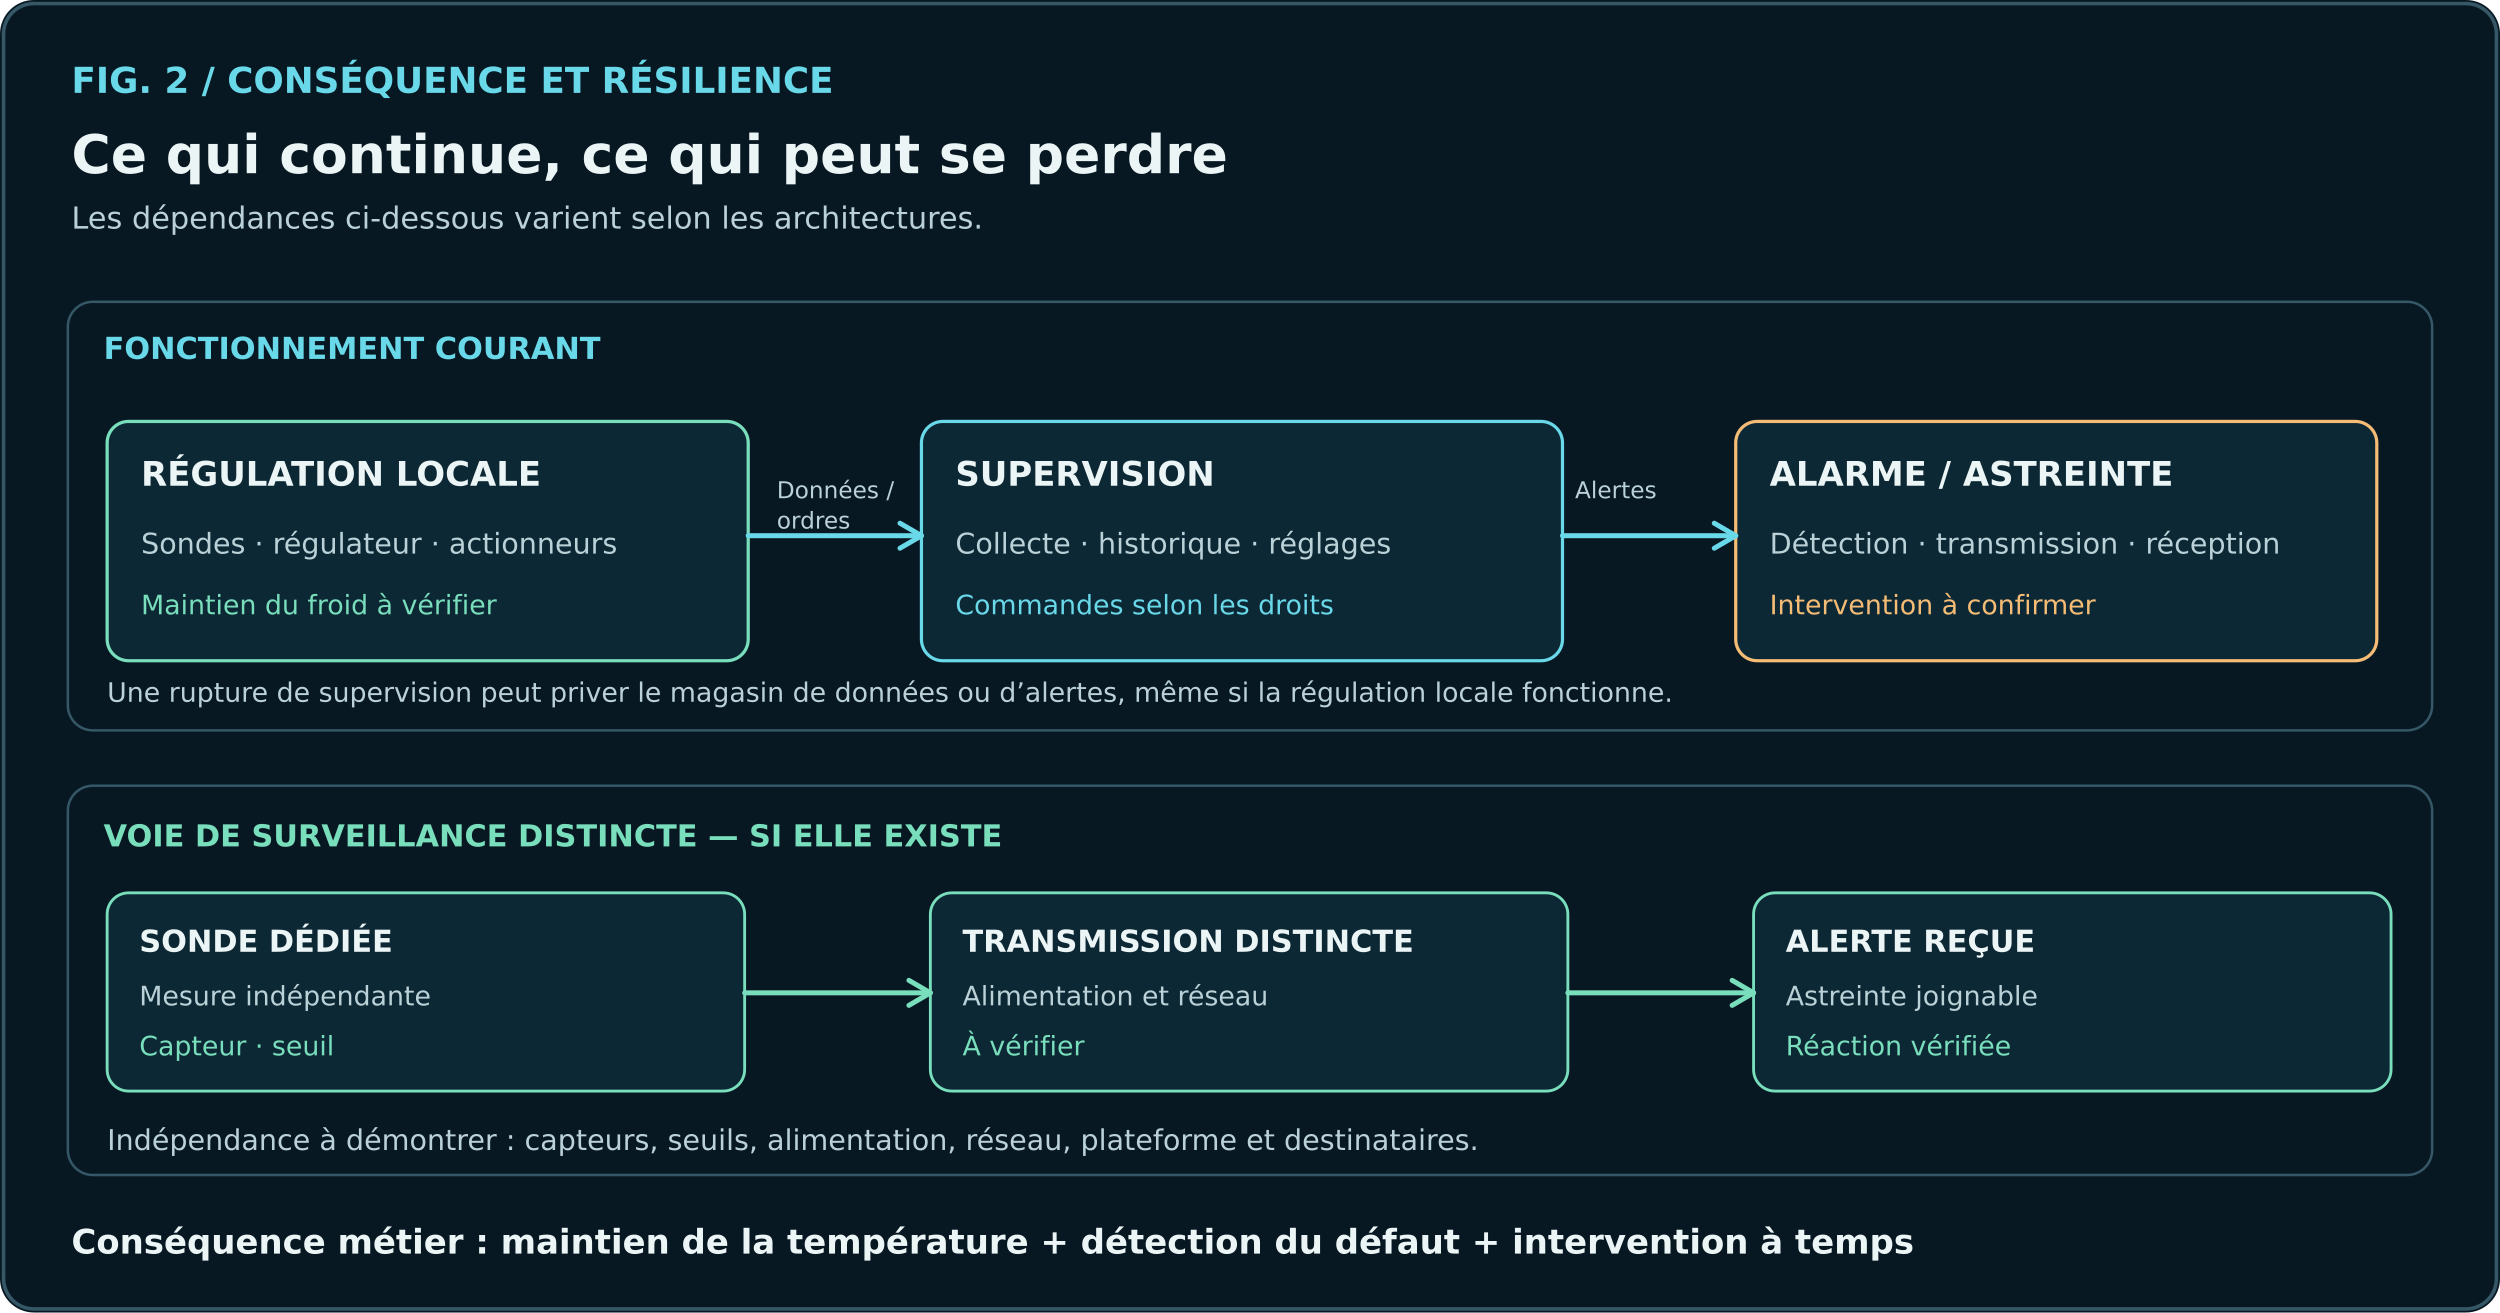
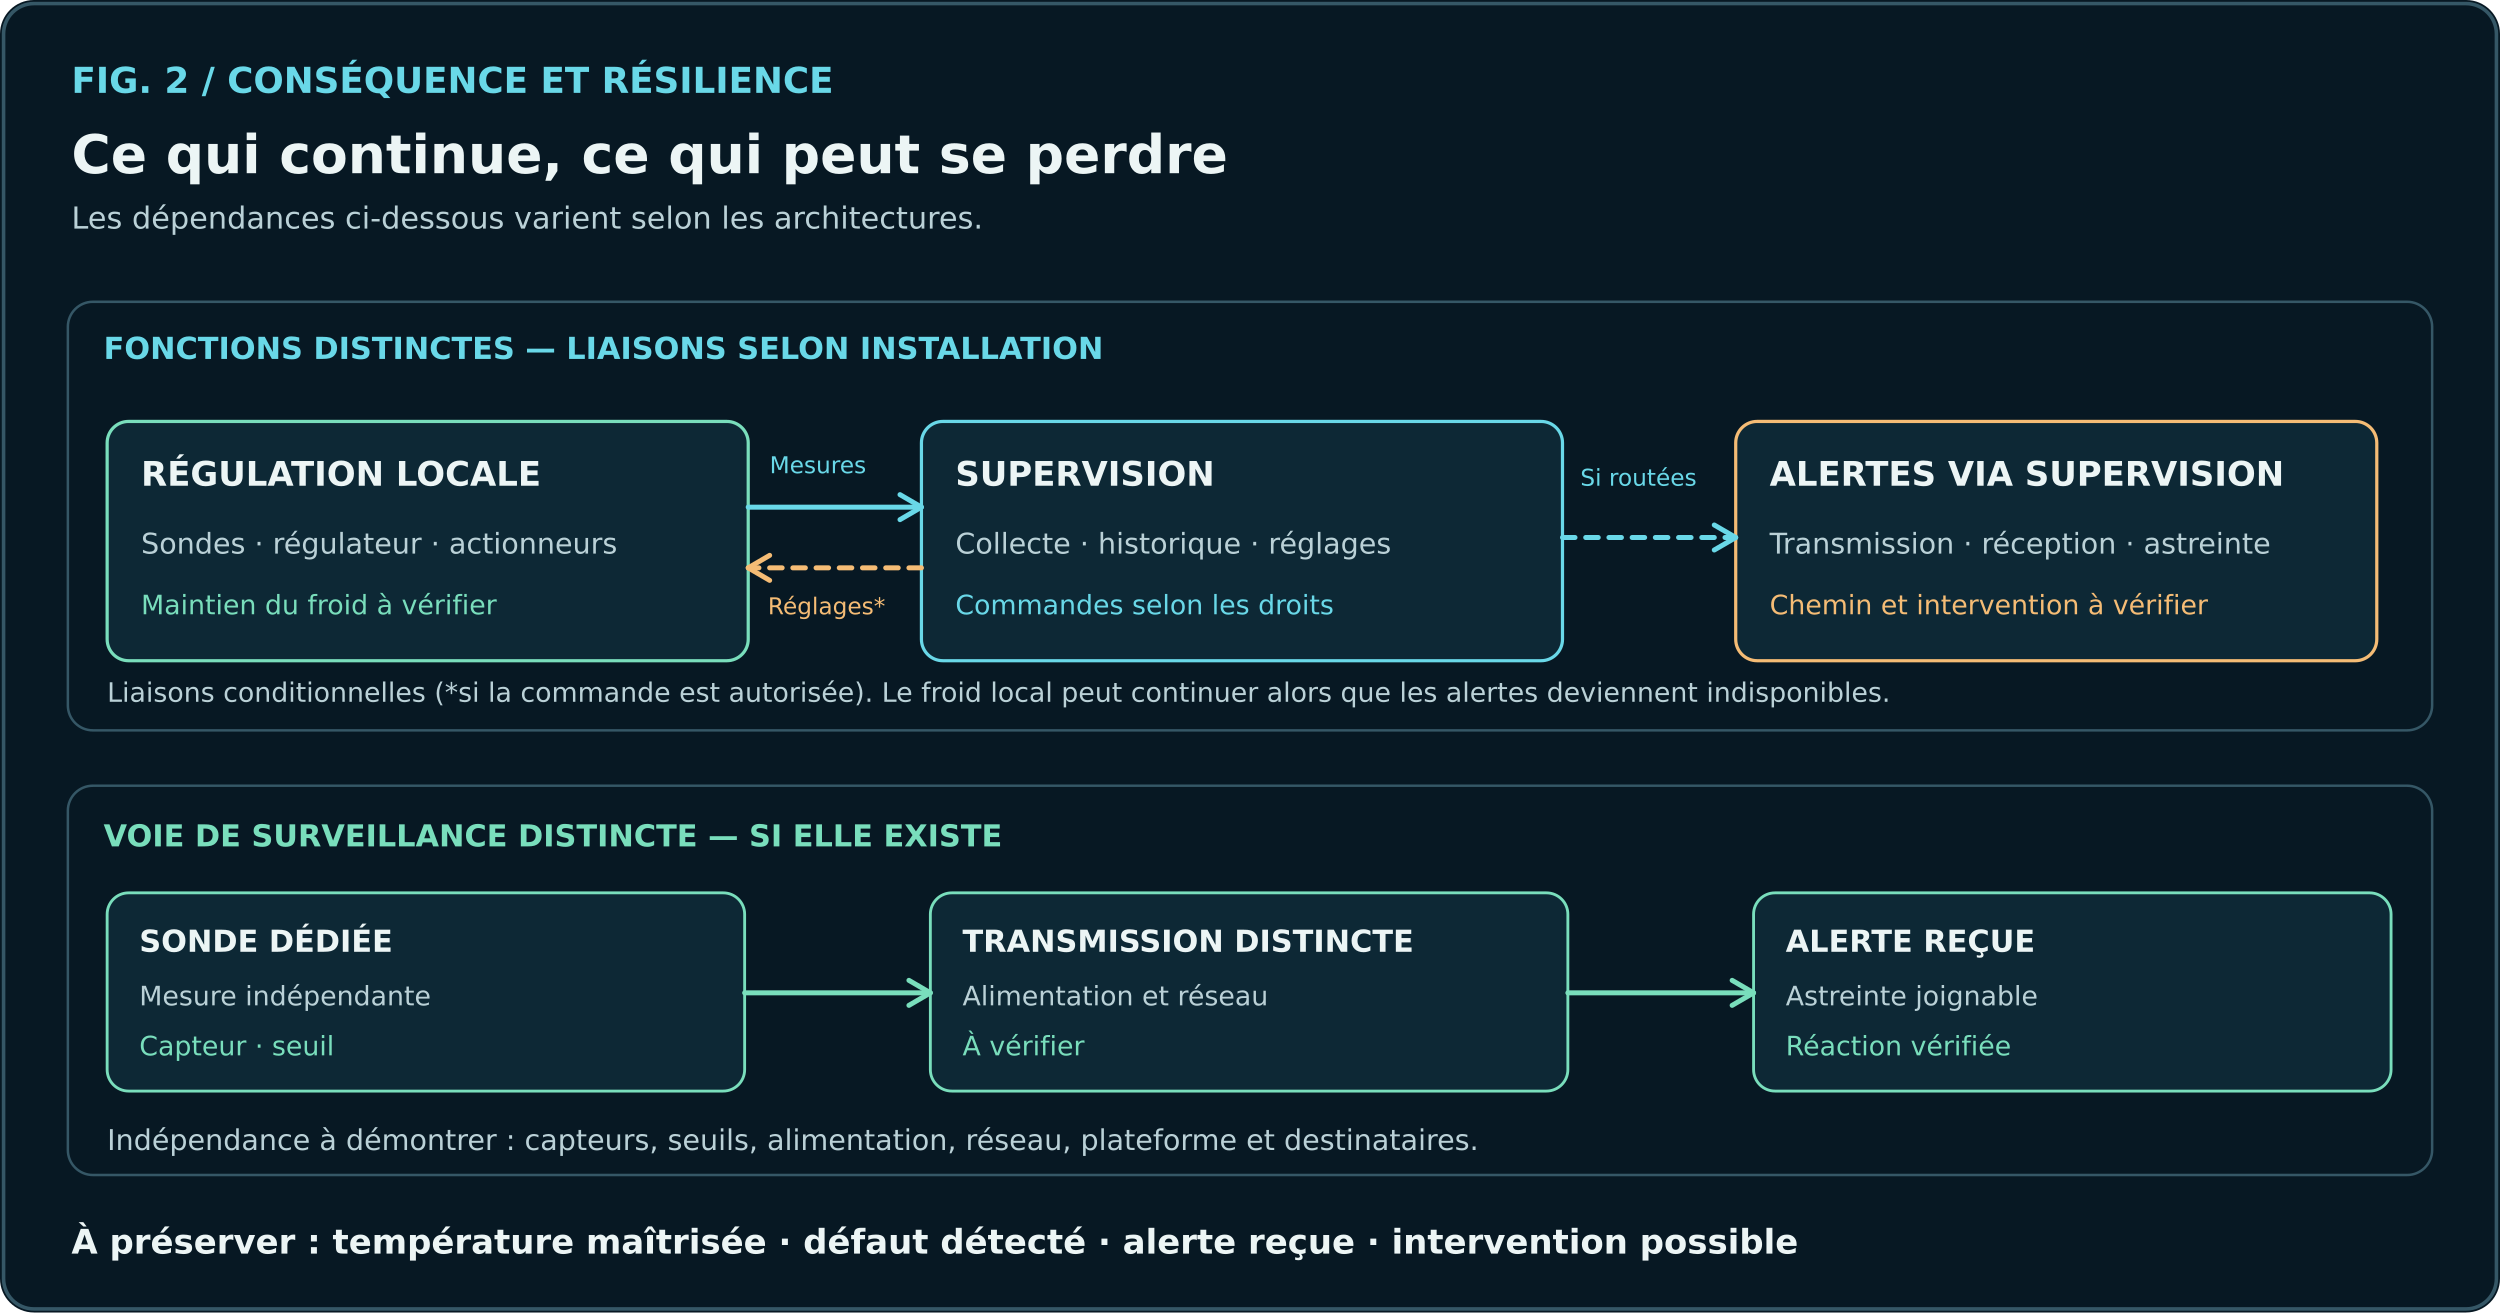
<svg xmlns="http://www.w3.org/2000/svg" width="1400" height="735" viewBox="0 0 1400 735" role="img" aria-labelledby="title desc">
  <rect width="1400" height="735" rx="19" fill="#071823" />
  <rect x="2" y="2" width="1396" height="731" rx="17" fill="none" stroke="#355766" stroke-width="2" />
  <text x="40" y="52" font-family="DejaVu Sans, Arial, sans-serif" font-size="20" font-weight="700" fill="#69D8E8" text-anchor="start">FIG. 2  /  CONSÉQUENCE ET RÉSILIENCE</text>
  <text x="40" y="97" font-family="DejaVu Sans, Arial, sans-serif" font-size="30" font-weight="700" fill="#ECF5F5" text-anchor="start">Ce qui continue, ce qui peut se perdre</text>
  <text x="40" y="128" font-family="DejaVu Sans, Arial, sans-serif" font-size="17" font-weight="400" fill="#BAD1D7" text-anchor="start">Les dépendances ci-dessous varient selon les architectures.</text>
  <rect x="38" y="169" width="1324" height="240" rx="14" fill="#071823" stroke="#355766" stroke-width="1.4" />
-   <text x="58" y="201" font-family="DejaVu Sans, Arial, sans-serif" font-size="17" font-weight="700" fill="#69D8E8" text-anchor="start">FONCTIONNEMENT COURANT</text>
+   <text x="58" y="201" font-family="DejaVu Sans, Arial, sans-serif" font-size="17" font-weight="700" fill="#69D8E8" text-anchor="start">FONCTIONS DISTINCTES — LIAISONS SELON INSTALLATION</text>
  <rect x="60" y="236" width="359" height="134" rx="12" fill="#0D2835" stroke="#79DEBC" stroke-width="1.8" />
  <text x="79" y="272" font-family="DejaVu Sans, Arial, sans-serif" font-size="19" font-weight="700" fill="#ECF5F5" text-anchor="start">RÉGULATION LOCALE</text>
  <text x="79" y="310" font-family="DejaVu Sans, Arial, sans-serif" font-size="16" font-weight="400" fill="#BAD1D7" text-anchor="start">Sondes · régulateur · actionneurs</text>
  <text x="79" y="344" font-family="DejaVu Sans, Arial, sans-serif" font-size="15" font-weight="400" fill="#79DEBC" text-anchor="start">Maintien du froid à vérifier</text>
  <rect x="516" y="236" width="359" height="134" rx="12" fill="#0D2835" stroke="#69D8E8" stroke-width="1.8" />
  <text x="535" y="272" font-family="DejaVu Sans, Arial, sans-serif" font-size="19" font-weight="700" fill="#ECF5F5" text-anchor="start">SUPERVISION</text>
  <text x="535" y="310" font-family="DejaVu Sans, Arial, sans-serif" font-size="16" font-weight="400" fill="#BAD1D7" text-anchor="start">Collecte · historique · réglages</text>
  <text x="535" y="344" font-family="DejaVu Sans, Arial, sans-serif" font-size="15" font-weight="400" fill="#69D8E8" text-anchor="start">Commandes selon les droits</text>
  <rect x="972" y="236" width="359" height="134" rx="12" fill="#0D2835" stroke="#F5BC75" stroke-width="1.8" />
-   <text x="991" y="272" font-family="DejaVu Sans, Arial, sans-serif" font-size="19" font-weight="700" fill="#ECF5F5" text-anchor="start">ALARME / ASTREINTE</text>
-   <text x="991" y="310" font-family="DejaVu Sans, Arial, sans-serif" font-size="16" font-weight="400" fill="#BAD1D7" text-anchor="start">Détection · transmission · réception</text>
-   <text x="991" y="344" font-family="DejaVu Sans, Arial, sans-serif" font-size="15" font-weight="400" fill="#F5BC75" text-anchor="start">Intervention à confirmer</text>
-   <path d="M419,300 L516,300" stroke="#69D8E8" stroke-width="2.8" fill="none" stroke-linecap="round" />
-   <path d="M504.0,293.0 L516,300 L504.0,307.0" stroke="#69D8E8" stroke-width="2.8" stroke-linecap="round" stroke-linejoin="round" fill="none" />
-   <path d="M875,300 L972,300" stroke="#69D8E8" stroke-width="2.8" fill="none" stroke-linecap="round" />
-   <path d="M960.0,293.0 L972,300 L960.0,307.0" stroke="#69D8E8" stroke-width="2.8" stroke-linecap="round" stroke-linejoin="round" fill="none" />
-   <text x="435" y="279" font-family="DejaVu Sans, Arial, sans-serif" font-size="13" font-weight="400" fill="#BAD1D7" text-anchor="start">Données /</text>
-   <text x="435" y="296" font-family="DejaVu Sans, Arial, sans-serif" font-size="13" font-weight="400" fill="#BAD1D7" text-anchor="start">ordres</text>
-   <text x="882" y="279" font-family="DejaVu Sans, Arial, sans-serif" font-size="13" font-weight="400" fill="#BAD1D7" text-anchor="start">Alertes</text>
-   <text x="60" y="393" font-family="DejaVu Sans, Arial, sans-serif" font-size="15" font-weight="400" fill="#BAD1D7" text-anchor="start">Une rupture de supervision peut priver le magasin de données ou d’alertes, même si la régulation locale fonctionne.</text>
+   <text x="991" y="272" font-family="DejaVu Sans, Arial, sans-serif" font-size="19" font-weight="700" fill="#ECF5F5" text-anchor="start">ALERTES VIA SUPERVISION</text>
+   <text x="991" y="310" font-family="DejaVu Sans, Arial, sans-serif" font-size="16" font-weight="400" fill="#BAD1D7" text-anchor="start">Transmission · réception · astreinte</text>
+   <text x="991" y="344" font-family="DejaVu Sans, Arial, sans-serif" font-size="15" font-weight="400" fill="#F5BC75" text-anchor="start">Chemin et intervention à vérifier</text>
+   <text x="431" y="265" font-family="DejaVu Sans, Arial, sans-serif" font-size="13" fill="#69D8E8">Mesures</text>
+   <path d="M419,284 L516,284" stroke="#69D8E8" stroke-width="2.8" fill="none" stroke-linecap="round" />
+   <path d="M504,277 L516,284 L504,291" stroke="#69D8E8" stroke-width="2.8" stroke-linecap="round" stroke-linejoin="round" fill="none" />
+   <text x="430" y="344" font-family="DejaVu Sans, Arial, sans-serif" font-size="13" fill="#F5BC75">Réglages*</text>
+   <path d="M516,318 L419,318" stroke="#F5BC75" stroke-width="2.8" stroke-dasharray="7 6" fill="none" stroke-linecap="round" />
+   <path d="M431,311 L419,318 L431,325" stroke="#F5BC75" stroke-width="2.8" stroke-linecap="round" stroke-linejoin="round" fill="none" />
+   <text x="885" y="272" font-family="DejaVu Sans, Arial, sans-serif" font-size="13" fill="#69D8E8">Si routées</text>
+   <path d="M875,301 L972,301" stroke="#69D8E8" stroke-width="2.8" stroke-dasharray="7 6" fill="none" stroke-linecap="round" />
+   <path d="M960,294 L972,301 L960,308" stroke="#69D8E8" stroke-width="2.8" stroke-linecap="round" stroke-linejoin="round" fill="none" />
+   <text x="60" y="393" font-family="DejaVu Sans, Arial, sans-serif" font-size="15" font-weight="400" fill="#BAD1D7" text-anchor="start">Liaisons conditionnelles (*si la commande est autorisée). Le froid local peut continuer alors que les alertes deviennent indisponibles.</text>
  <rect x="38" y="440" width="1324" height="218" rx="14" fill="#071823" stroke="#355766" stroke-width="1.4" />
  <text x="58" y="474" font-family="DejaVu Sans, Arial, sans-serif" font-size="17" font-weight="700" fill="#79DEBC" text-anchor="start">VOIE DE SURVEILLANCE DISTINCTE — SI ELLE EXISTE</text>
  <rect x="60" y="500" width="357" height="111" rx="12" fill="#0D2835" stroke="#79DEBC" stroke-width="1.6" />
  <text x="78" y="533" font-family="DejaVu Sans, Arial, sans-serif" font-size="17" font-weight="700" fill="#ECF5F5" text-anchor="start">SONDE DÉDIÉE</text>
  <text x="78" y="563" font-family="DejaVu Sans, Arial, sans-serif" font-size="15" font-weight="400" fill="#BAD1D7" text-anchor="start">Mesure indépendante</text>
  <text x="78" y="591" font-family="DejaVu Sans, Arial, sans-serif" font-size="15" font-weight="400" fill="#79DEBC" text-anchor="start">Capteur · seuil</text>
  <rect x="521" y="500" width="357" height="111" rx="12" fill="#0D2835" stroke="#79DEBC" stroke-width="1.6" />
  <text x="539" y="533" font-family="DejaVu Sans, Arial, sans-serif" font-size="17" font-weight="700" fill="#ECF5F5" text-anchor="start">TRANSMISSION DISTINCTE</text>
  <text x="539" y="563" font-family="DejaVu Sans, Arial, sans-serif" font-size="15" font-weight="400" fill="#BAD1D7" text-anchor="start">Alimentation et réseau</text>
  <text x="539" y="591" font-family="DejaVu Sans, Arial, sans-serif" font-size="15" font-weight="400" fill="#79DEBC" text-anchor="start">À vérifier</text>
  <rect x="982" y="500" width="357" height="111" rx="12" fill="#0D2835" stroke="#79DEBC" stroke-width="1.6" />
  <text x="1000" y="533" font-family="DejaVu Sans, Arial, sans-serif" font-size="17" font-weight="700" fill="#ECF5F5" text-anchor="start">ALERTE REÇUE</text>
  <text x="1000" y="563" font-family="DejaVu Sans, Arial, sans-serif" font-size="15" font-weight="400" fill="#BAD1D7" text-anchor="start">Astreinte joignable</text>
  <text x="1000" y="591" font-family="DejaVu Sans, Arial, sans-serif" font-size="15" font-weight="400" fill="#79DEBC" text-anchor="start">Réaction vérifiée</text>
  <path d="M417,556 L521,556" stroke="#79DEBC" stroke-width="2.8" fill="none" stroke-linecap="round" />
  <path d="M509.0,549.0 L521,556 L509.0,563.0" stroke="#79DEBC" stroke-width="2.8" stroke-linecap="round" stroke-linejoin="round" fill="none" />
  <path d="M878,556 L982,556" stroke="#79DEBC" stroke-width="2.8" fill="none" stroke-linecap="round" />
  <path d="M970.0,549.0 L982,556 L970.0,563.0" stroke="#79DEBC" stroke-width="2.8" stroke-linecap="round" stroke-linejoin="round" fill="none" />
  <text x="60" y="644" font-family="DejaVu Sans, Arial, sans-serif" font-size="16" font-weight="400" fill="#BAD1D7" text-anchor="start">Indépendance à démontrer : capteurs, seuils, alimentation, réseau, plateforme et destinataires.</text>
-   <text x="40" y="702" font-family="DejaVu Sans, Arial, sans-serif" font-size="19" font-weight="700" fill="#ECF5F5" text-anchor="start">Conséquence métier : maintien de la température  +  détection du défaut  +  intervention à temps</text>
+   <text x="40" y="702" font-family="DejaVu Sans, Arial, sans-serif" font-size="19" font-weight="700" fill="#ECF5F5" text-anchor="start">À préserver : température maîtrisée  ·  défaut détecté  ·  alerte reçue  ·  intervention possible</text>
</svg>
